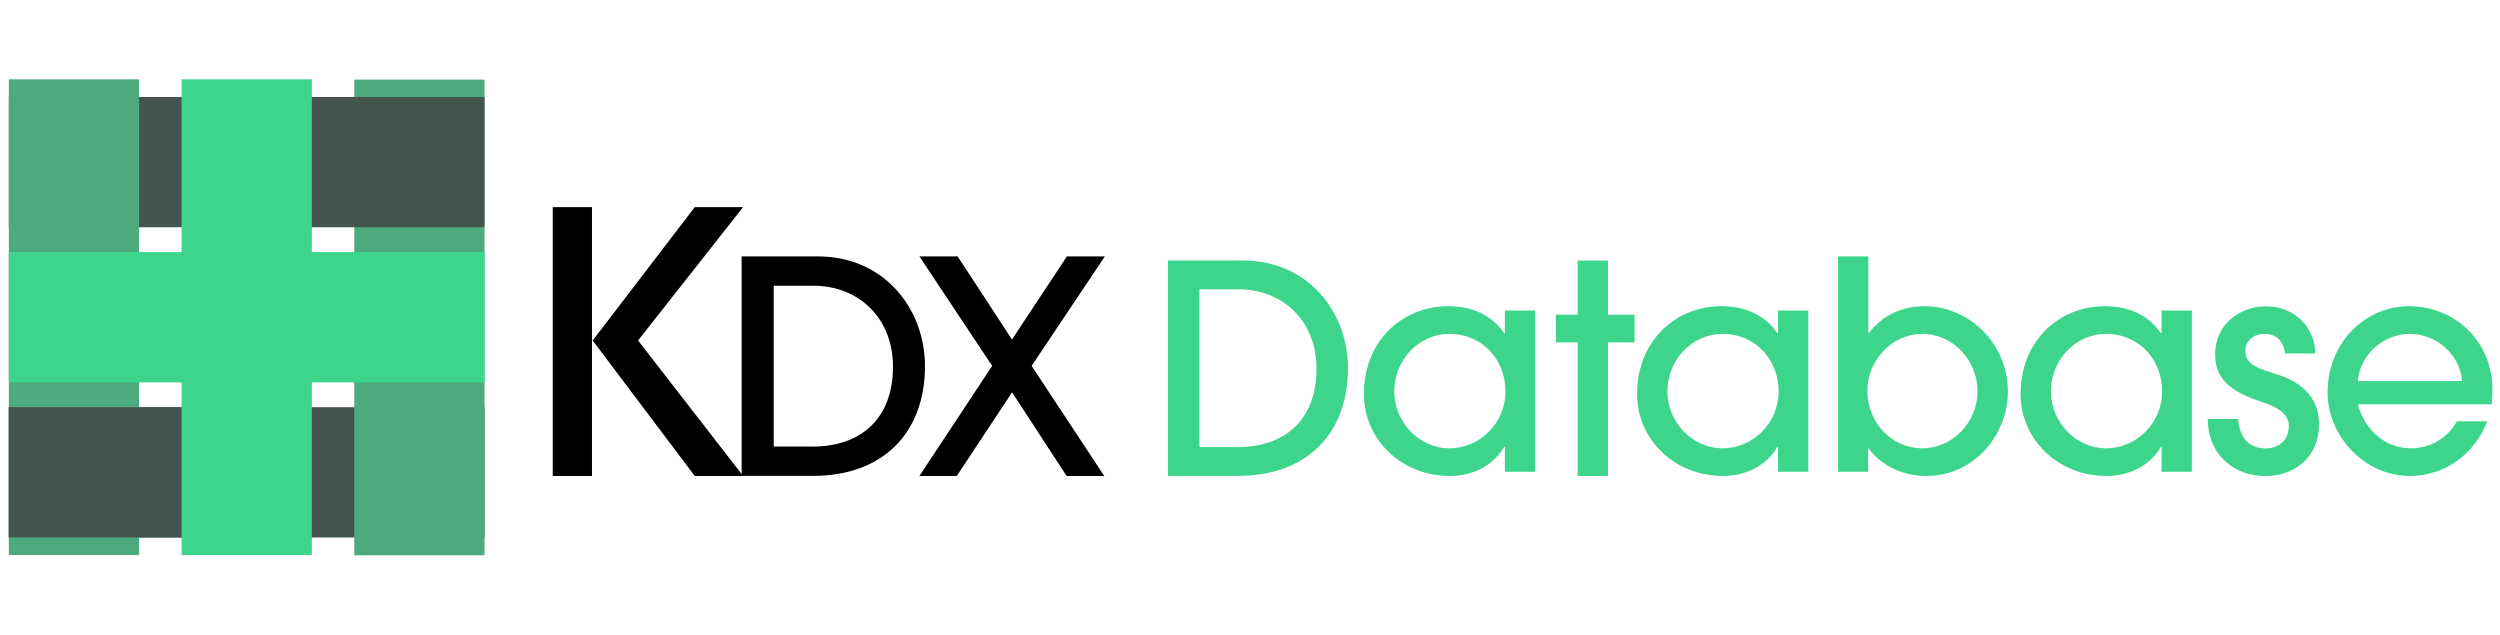
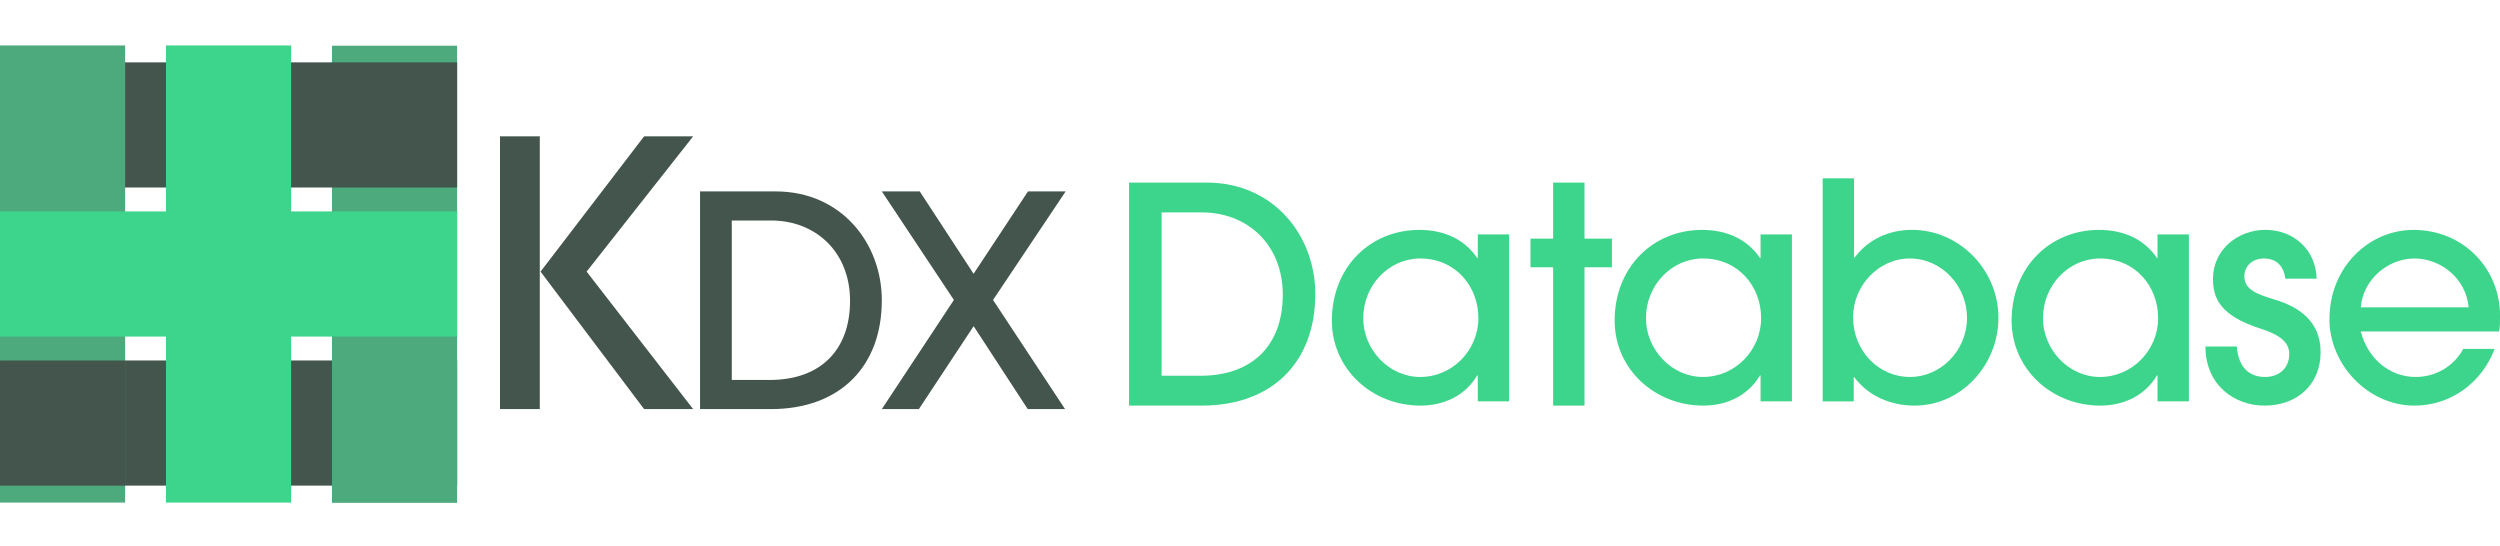
- <svg xmlns="http://www.w3.org/2000/svg" version="1.1" id="logo" x="0px" y="0px" width="283.63px" height="72px" viewBox="0 0 283.63 72" enable-background="new 0 0 283.63 72" xml:space="preserve">
+ <svg xmlns="http://www.w3.org/2000/svg" version="1.1" id="レイヤー_1" x="0px" y="0px" width="495px" height="108px" viewBox="0 0 495 108" enable-background="new 0 0 495 108" xml:space="preserve">
  <g>
-     <rect x="20.6" y="26.6" transform="matrix(-1.836970e-16 1 -1 -1.836970e-16 81.5686 25.5979)" fill="#43554C" width="14.78" height="53.97" />
-     <rect x="40.19" y="9.03" fill="#4DAA7D" width="14.78" height="53.97" />
-     <rect x="20.6" y="-8.6" transform="matrix(-1.836970e-16 1 -1 -1.836970e-16 46.3728 -9.5979)" fill="#43554C" width="14.78" height="53.97" />
-     <rect x="1" y="9" fill="#4DAA7D" width="14.78" height="53.97" />
-     <rect x="20.6" y="9" transform="matrix(-1.836970e-16 1 -1 -1.836970e-16 63.9707 8)" fill="#3DD58B" width="14.78" height="53.97" />
-     <rect x="5" y="42.2" transform="matrix(-1.836970e-16 1 -1 -1.836970e-16 65.9712 41.1952)" fill="#43554C" width="14.78" height="22.78" />
-     <rect x="20.6" y="9" fill="#3DD58B" width="14.78" height="53.97" />
+     <rect x="32.86" y="38.51" transform="matrix(-1.836970e-16 1 -1 -1.836970e-16 129.0259 38.513)" fill="#43554C" width="24.78" height="90.51" />
+     <rect x="65.73" y="9.05" fill="#4DAA7D" width="24.78" height="90.51" />
+     <rect x="32.86" y="-20.51" transform="matrix(-1.836970e-16 1 -1 -1.836970e-16 70 -20.513)" fill="#43554C" width="24.78" height="90.51" />
+     <rect y="9" fill="#4DAA7D" width="24.78" height="90.51" />
+     <rect x="32.86" y="9" transform="matrix(-1.836970e-16 1 -1 -1.836970e-16 99.5129 9)" fill="#3DD58B" width="24.78" height="90.51" />
+     <rect x="0" y="71.38" transform="matrix(-1.836970e-16 1 -1 -1.836970e-16 96.1614 71.3774)" fill="#43554C" width="24.78" height="24.78" />
+     <rect x="32.86" y="9" fill="#3DD58B" width="24.78" height="90.51" />
  </g>
+   <path fill="#43554C" d="M99,81V27h7.88v54H99z M127.53,81l-20.5-27.22L127.53,27h9.71l-21.09,26.78L137.24,81H127.53z" />
  <g>
-     <path fill="#3DD58B" d="M132.51,54V29.55H141c7.4,0,11.93,5.85,11.93,12.22c0,7.47-4.72,12.22-12.45,12.22H132.51z M140.34,50.73   c5.65,0,9.02-3.3,9.02-8.89c0-5.48-3.87-9.02-8.85-9.02h-4.43v17.9H140.34z" />
-     <path fill="#3DD58B" d="M170.73,53.54V50.7h-0.07c-1.29,2.18-3.6,3.3-6.21,3.3c-5.35,0-9.71-4.03-9.71-9.32   c0-5.85,4.2-9.94,9.58-9.94c2.68,0,4.92,0.99,6.34,3.07h0.07v-2.58h3.44v18.3H170.73z M170.8,44.42c0-3.57-2.58-6.54-6.38-6.54   c-3.44,0-6.24,2.94-6.24,6.54c0,3.44,2.81,6.44,6.24,6.44C167.99,50.86,170.8,47.89,170.8,44.42z" />
-     <path fill="#3DD58B" d="M178.99,54V38.84h-2.48V35.7h2.48v-6.14h3.44v6.14h3.01v3.14h-3.01V54H178.99z" />
-     <path fill="#3DD58B" d="M201.72,53.54V50.7h-0.07c-1.29,2.18-3.6,3.3-6.21,3.3c-5.35,0-9.71-4.03-9.71-9.32   c0-5.85,4.2-9.94,9.58-9.94c2.68,0,4.92,0.99,6.34,3.07h0.07v-2.58h3.44v18.3H201.72z M201.79,44.42c0-3.57-2.58-6.54-6.38-6.54   c-3.44,0-6.24,2.94-6.24,6.54c0,3.44,2.81,6.44,6.24,6.44C198.98,50.86,201.79,47.89,201.79,44.42z" />
-     <path fill="#3DD58B" d="M208.53,53.54V29.09h3.44v8.69h0.07c1.49-2.02,3.8-3.04,6.28-3.04c5.19,0,9.48,4.36,9.48,9.65   c0,5.12-4.03,9.61-9.18,9.61c-2.64,0-5.09-1.06-6.61-3.11h-0.07v2.64H208.53z M224.35,44.39c0-3.47-2.74-6.51-6.28-6.51   c-3.4,0-6.21,2.97-6.21,6.44c0,3.63,2.74,6.54,6.24,6.54C221.48,50.86,224.35,47.95,224.35,44.39z" />
-     <path fill="#3DD58B" d="M245.23,53.54V50.7h-0.07c-1.29,2.18-3.6,3.3-6.21,3.3c-5.35,0-9.71-4.03-9.71-9.32   c0-5.85,4.2-9.94,9.58-9.94c2.68,0,4.92,0.99,6.34,3.07h0.07v-2.58h3.44v18.3H245.23z M245.3,44.42c0-3.57-2.58-6.54-6.38-6.54   c-3.44,0-6.24,2.94-6.24,6.54c0,3.44,2.81,6.44,6.24,6.44C242.49,50.86,245.3,47.89,245.3,44.42z" />
-     <path fill="#3DD58B" d="M259.24,40.09c-0.16-1.32-0.92-2.21-2.35-2.21c-1.32,0-2.15,0.89-2.15,1.95c0,1.55,1.59,2.02,3.4,2.58   c2.58,0.79,4.96,2.35,4.96,5.75c0,3.54-2.58,5.85-6.14,5.85c-3.3,0-6.48-2.25-6.48-6.48h3.44c0.17,2.21,1.29,3.34,3.11,3.34   c1.59,0,2.64-1.02,2.64-2.51c0-1.26-0.96-2.08-3.11-2.78c-4.49-1.42-5.25-3.37-5.25-5.45c0-3.24,2.74-5.38,5.75-5.38   c3.04,0,5.52,2.11,5.62,5.35H259.24z" />
-     <path fill="#3DD58B" d="M267.51,45.87c0.79,3.04,3.2,4.99,6.01,4.99c2.15,0,4.16-1.12,5.22-3.07h3.44   c-1.42,3.77-4.86,6.21-8.79,6.21c-5.15,0-9.32-4.56-9.32-9.45c0-5.78,4.36-9.81,9.22-9.81c5.38,0,9.48,4.16,9.48,9.41   c0,0.56,0,1.09-0.1,1.72H267.51z M279.33,43.23c-0.26-3.11-3.01-5.35-5.95-5.35c-2.81,0-5.62,2.21-5.88,5.35H279.33z" />
+     <path fill="#3DD58B" d="M223.55,80.31V36.15h15.34c13.37,0,21.54,10.56,21.54,22.08c0,13.49-8.53,22.08-22.5,22.08H223.55z    M237.7,74.4c10.2,0,16.29-5.97,16.29-16.05c0-9.91-6.98-16.29-15.99-16.29h-8V74.4H237.7z" />
+     <path fill="#3DD58B" d="M292.6,79.47v-5.13h-0.12c-2.33,3.94-6.51,5.97-11.22,5.97c-9.67,0-17.55-7.28-17.55-16.83   c0-10.56,7.58-17.96,17.31-17.96c4.83,0,8.89,1.79,11.46,5.55h0.12v-4.66h6.21v33.06H292.6z M292.72,63   c0-6.44-4.65-11.82-11.52-11.82c-6.21,0-11.28,5.31-11.28,11.82c0,6.21,5.07,11.64,11.28,11.64   C287.65,74.64,292.72,69.27,292.72,63z" />
+     <path fill="#3DD58B" d="M307.52,80.31V52.92h-4.48v-5.67h4.48v-11.1h6.21v11.1h5.43v5.67h-5.43v27.39H307.52z" />
+     <path fill="#3DD58B" d="M348.59,79.47v-5.13h-0.12c-2.33,3.94-6.5,5.97-11.22,5.97c-9.67,0-17.55-7.28-17.55-16.83   c0-10.56,7.58-17.96,17.31-17.96c4.84,0,8.89,1.79,11.46,5.55h0.12v-4.66h6.21v33.06H348.59z M348.7,63   c0-6.44-4.65-11.82-11.52-11.82c-6.21,0-11.28,5.31-11.28,11.82c0,6.21,5.07,11.64,11.28,11.64C343.63,74.64,348.7,69.27,348.7,63z   " />
+     <path fill="#3DD58B" d="M360.89,79.47V35.31h6.21V51h0.12c2.69-3.64,6.86-5.49,11.34-5.49c9.37,0,17.13,7.88,17.13,17.43   c0,9.25-7.28,17.37-16.59,17.37c-4.77,0-9.19-1.91-11.94-5.61h-0.12v4.78H360.89z M389.47,62.94c0-6.27-4.95-11.76-11.34-11.76   c-6.15,0-11.22,5.37-11.22,11.64c0,6.56,4.95,11.82,11.28,11.82C384.28,74.64,389.47,69.39,389.47,62.94z" />
+     <path fill="#3DD58B" d="M427.19,79.47v-5.13h-0.12c-2.33,3.94-6.51,5.97-11.22,5.97c-9.67,0-17.55-7.28-17.55-16.83   c0-10.56,7.58-17.96,17.31-17.96c4.83,0,8.89,1.79,11.46,5.55h0.12v-4.66h6.21v33.06H427.19z M427.31,63   c0-6.44-4.65-11.82-11.52-11.82c-6.21,0-11.28,5.31-11.28,11.82c0,6.21,5.07,11.64,11.28,11.64   C422.24,74.64,427.31,69.27,427.31,63z" />
+     <path fill="#3DD58B" d="M452.5,55.18c-0.3-2.39-1.67-4-4.24-4c-2.39,0-3.88,1.61-3.88,3.52c0,2.81,2.86,3.64,6.15,4.66   c4.66,1.43,8.95,4.24,8.95,10.38c0,6.39-4.65,10.57-11.1,10.57c-5.97,0-11.7-4.06-11.7-11.7h6.21c0.3,4,2.33,6.03,5.61,6.03   c2.86,0,4.77-1.85,4.77-4.54c0-2.27-1.73-3.76-5.61-5.01c-8.12-2.57-9.49-6.09-9.49-9.85c0-5.85,4.95-9.73,10.38-9.73   c5.49,0,9.97,3.82,10.15,9.67H452.5z" />
+     <path fill="#3DD58B" d="M467.43,65.63c1.43,5.49,5.79,9.01,10.86,9.01c3.88,0,7.52-2.03,9.43-5.55h6.21   c-2.57,6.8-8.77,11.22-15.87,11.22c-9.31,0-16.83-8.24-16.83-17.07c0-10.44,7.88-17.72,16.65-17.72c9.73,0,17.13,7.52,17.13,17.01   c0,1.01,0,1.97-0.18,3.1H467.43z M488.79,60.85c-0.48-5.61-5.43-9.67-10.74-9.67c-5.07,0-10.15,4-10.62,9.67H488.79z" />
  </g>
-   <g>
-     <path d="M62.71,54V23.5h4.45V54H62.71z M78.82,54L67.24,38.63L78.82,23.5h5.48L72.39,38.63L84.31,54H78.82z" />
-     <path d="M84.14,54V29.09h8.65c7.54,0,12.15,5.96,12.15,12.45c0,7.61-4.81,12.45-12.69,12.45H84.14z M92.12,50.67   c5.76,0,9.19-3.37,9.19-9.06c0-5.59-3.94-9.19-9.02-9.19h-4.51v18.24H92.12z" />
-     <path d="M121.01,54l-6.19-9.49L108.55,54h-4.24l8.25-12.49l-8.25-12.42h4.34l6.16,9.43l6.23-9.43h4.31l-8.31,12.42L125.28,54   H121.01z" />
-   </g>
+   <path fill="#43554C" d="M138.61,81V37.9h14.97c13.05,0,21.02,10.31,21.02,21.55c0,13.16-8.33,21.55-21.96,21.55H138.61z   M152.41,75.23c9.96,0,15.9-5.82,15.9-15.67c0-9.67-6.81-15.9-15.61-15.9h-7.81v31.57H152.41z" />
+   <path fill="#43554C" d="M203.49,81l-10.71-16.42L181.94,81h-7.34l14.27-21.61L174.6,37.9h7.51l10.66,16.31l10.77-16.31H211  l-14.38,21.49L210.88,81H203.49z" />
</svg>
